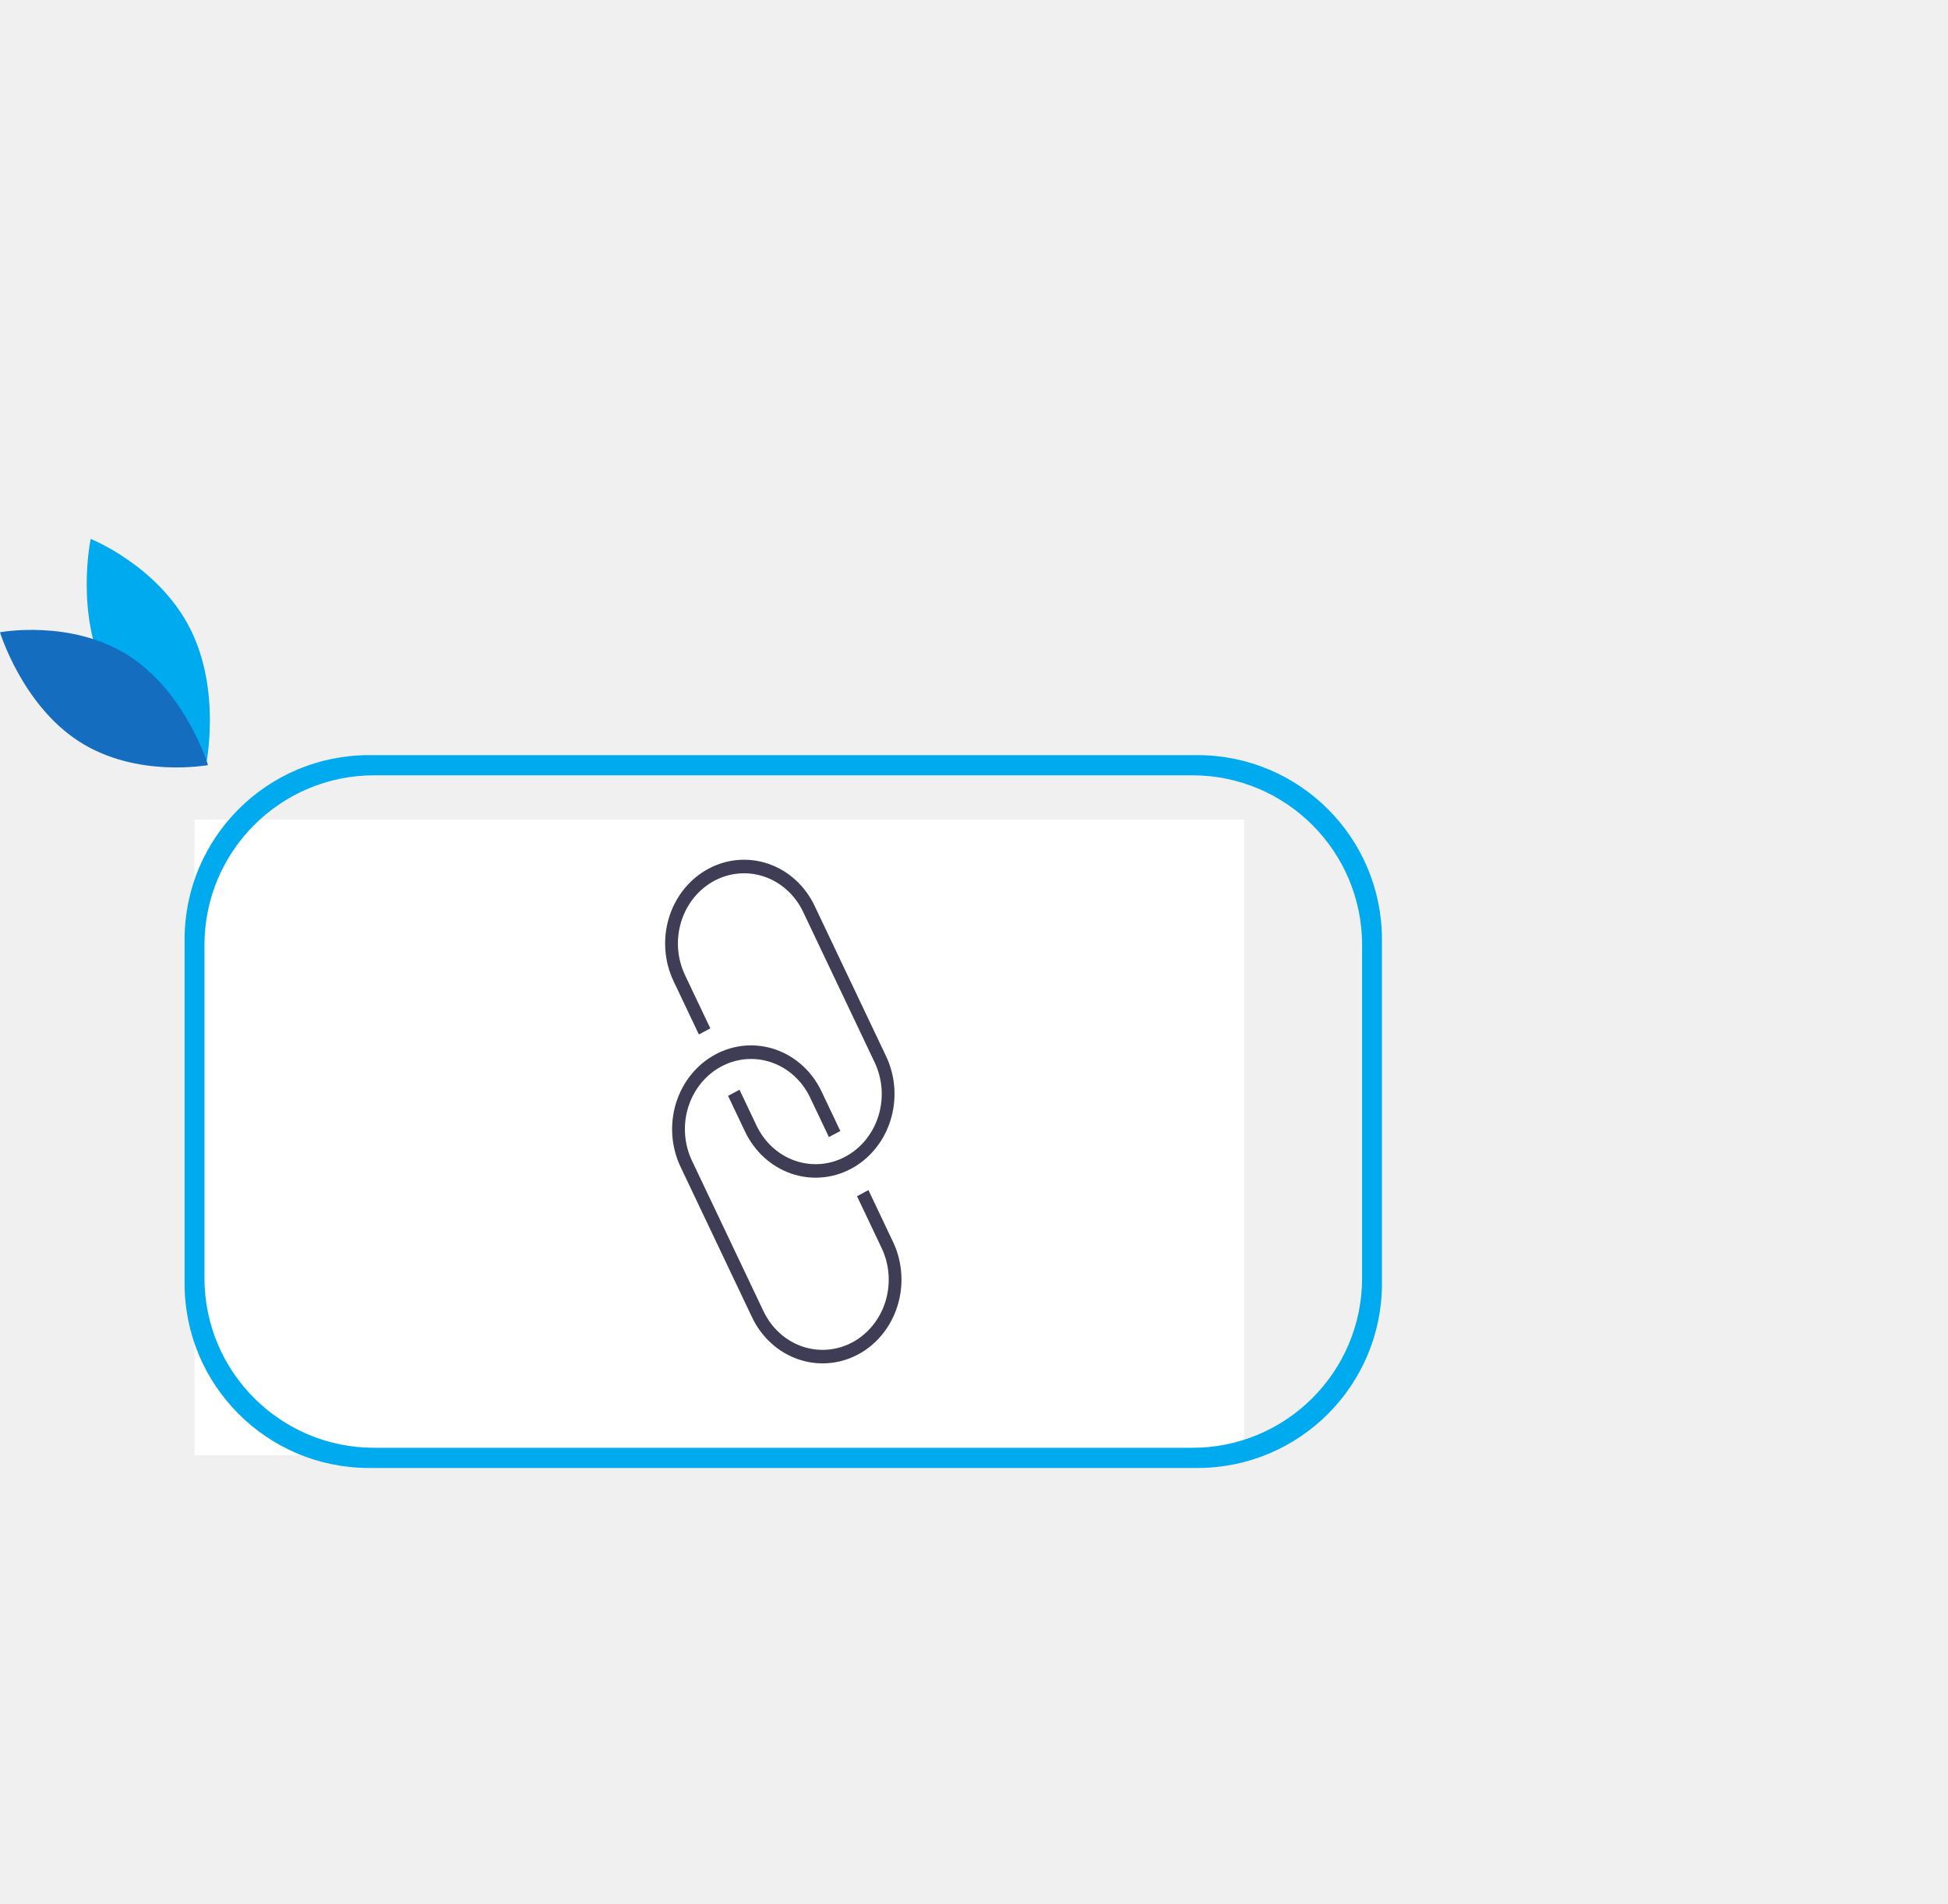
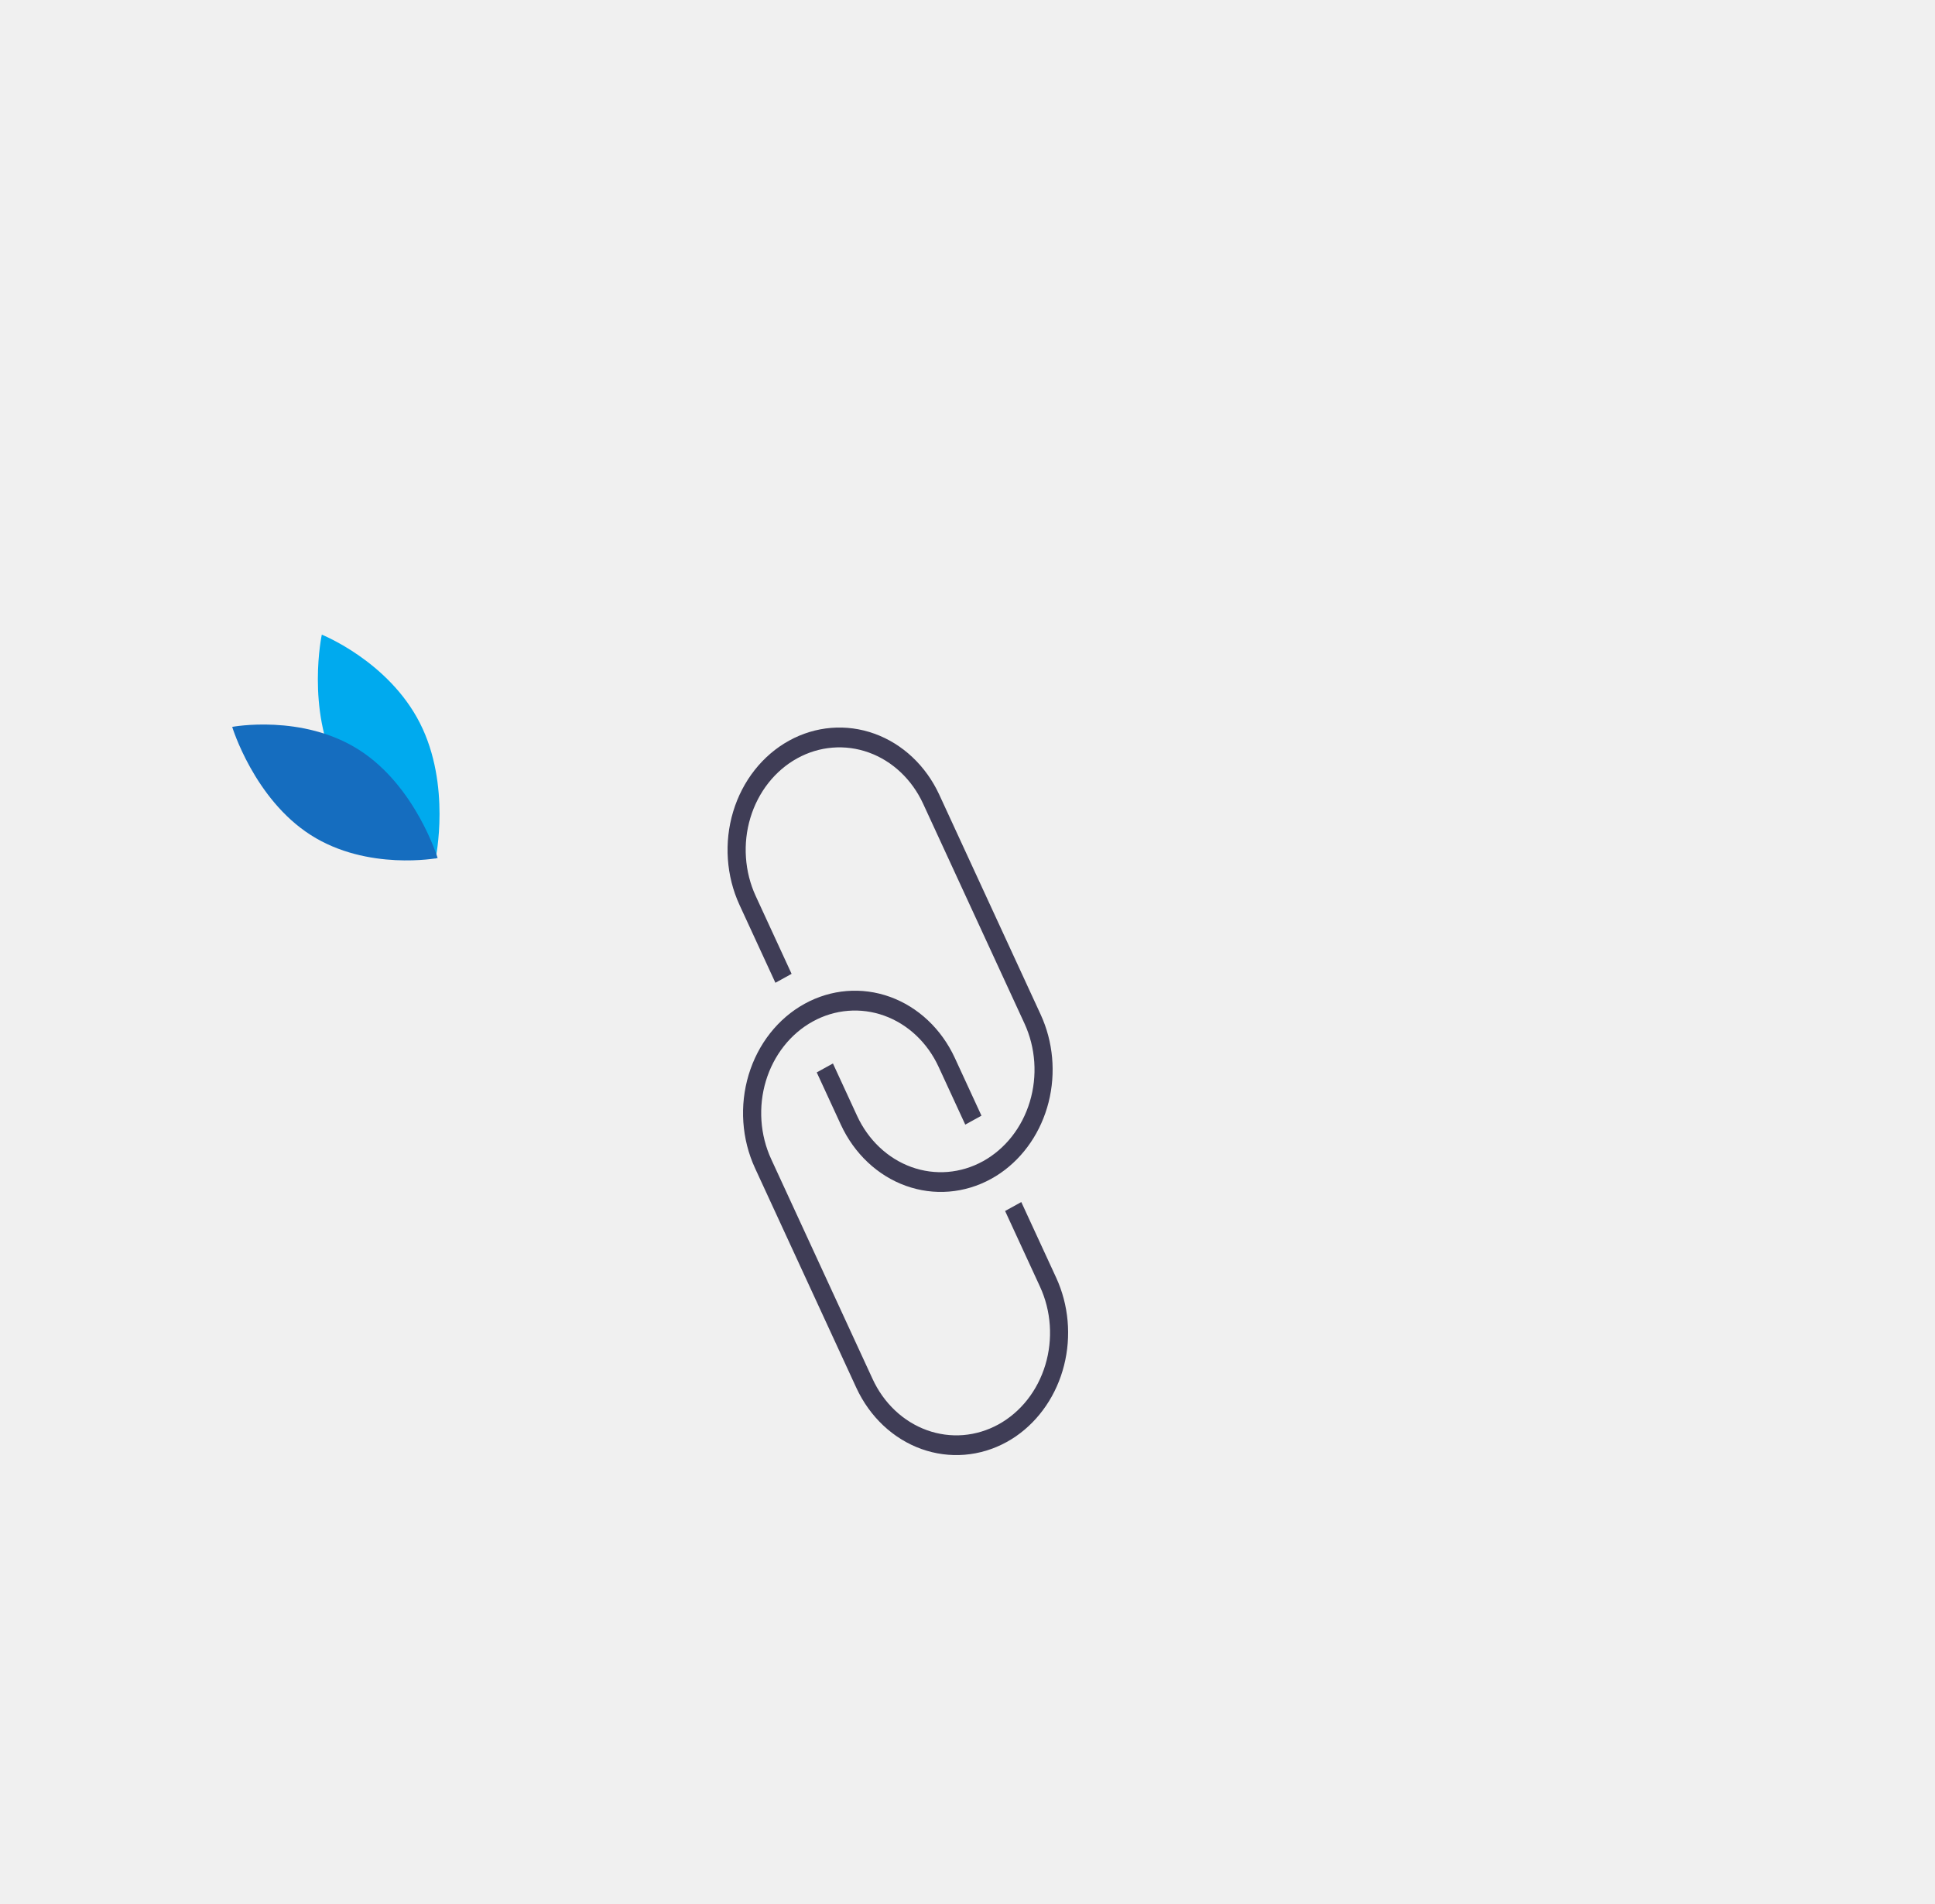
- <svg xmlns="http://www.w3.org/2000/svg" width="132" height="129" viewBox="0 0 132 129" fill="none">
-   <path d="M7.221 45.827C9.377 50.07 13.952 51.892 13.952 51.892C13.952 51.892 15.033 46.834 12.877 42.59C10.721 38.347 6.146 36.525 6.146 36.525C6.146 36.525 5.065 41.584 7.221 45.827Z" fill="#00AAEE" />
-   <path d="M8.703 44.43C12.595 46.915 14.095 51.852 14.095 51.852C14.095 51.852 9.283 52.759 5.391 50.274C1.499 47.788 0 42.852 0 42.852C0 42.852 4.811 41.945 8.703 44.43Z" fill="#156DBF" />
-   <path d="M84.3 55.545H13.184V98.624H84.3V55.545Z" fill="white" />
-   <path d="M58.126 78.94C57.981 79.038 57.83 79.128 57.674 79.212C56.407 79.888 54.939 80.003 53.592 79.532C52.245 79.061 51.129 78.042 50.488 76.699L49.334 74.27L50.109 73.856L51.263 76.284C51.528 76.842 51.894 77.34 52.34 77.748C52.786 78.156 53.303 78.467 53.862 78.662C54.422 78.858 55.012 78.935 55.599 78.889C56.186 78.842 56.759 78.674 57.285 78.392C57.81 78.111 58.279 77.722 58.663 77.248C59.047 76.775 59.34 76.225 59.524 75.632C59.708 75.038 59.78 74.412 59.736 73.789C59.692 73.165 59.533 72.558 59.267 72L54.422 61.802C54.156 61.244 53.79 60.747 53.344 60.339C52.898 59.931 52.381 59.621 51.822 59.426C51.263 59.23 50.673 59.153 50.086 59.2C49.499 59.246 48.926 59.415 48.401 59.696C47.875 59.978 47.407 60.366 47.023 60.84C46.639 61.313 46.346 61.862 46.162 62.455C45.978 63.049 45.906 63.675 45.949 64.298C45.993 64.921 46.152 65.528 46.417 66.086L48.133 69.697L47.358 70.111L45.643 66.501C45.004 65.156 44.895 63.598 45.339 62.168C45.783 60.738 46.745 59.554 48.011 58.876C49.278 58.198 50.746 58.082 52.093 58.553C53.441 59.023 54.557 60.043 55.196 61.387L60.042 71.585C60.64 72.845 60.775 74.295 60.421 75.655C60.067 77.015 59.249 78.186 58.126 78.94Z" fill="#3F3D56" />
-   <path d="M58.594 91.528C58.451 91.624 58.302 91.713 58.147 91.796C56.88 92.472 55.412 92.588 54.065 92.117C52.718 91.645 51.602 90.626 50.962 89.283L46.116 79.085C45.477 77.741 45.368 76.182 45.812 74.752C46.256 73.321 47.217 72.137 48.484 71.459C49.751 70.781 51.219 70.665 52.567 71.136C53.914 71.607 55.031 72.627 55.669 73.972L56.942 76.651L56.168 77.065L54.895 74.386C54.63 73.828 54.264 73.332 53.818 72.924C53.372 72.516 52.855 72.206 52.295 72.01C51.736 71.815 51.146 71.738 50.559 71.784C49.972 71.831 49.4 71.999 48.874 72.281C48.349 72.562 47.88 72.951 47.496 73.424C47.112 73.897 46.82 74.446 46.635 75.04C46.451 75.633 46.379 76.259 46.423 76.882C46.467 77.505 46.625 78.113 46.891 78.671L51.736 88.869C52.001 89.427 52.367 89.924 52.813 90.332C53.259 90.74 53.776 91.051 54.336 91.247C54.895 91.443 55.485 91.519 56.072 91.473C56.659 91.427 57.232 91.258 57.758 90.977C58.284 90.695 58.752 90.306 59.136 89.833C59.52 89.359 59.813 88.81 59.997 88.216C60.181 87.623 60.253 86.996 60.209 86.373C60.165 85.75 60.006 85.142 59.741 84.584L58.073 81.074L58.847 80.659L60.515 84.17C61.112 85.43 61.246 86.882 60.891 88.242C60.536 89.602 59.718 90.773 58.594 91.528Z" fill="#3F3D56" />
-   <path d="M81.144 99.242C87.91 99.242 93.394 93.758 93.394 86.992V63.679C93.394 56.913 87.91 51.429 81.144 51.429H25.008C18.242 51.429 12.758 56.913 12.758 63.679V86.992C12.758 93.758 18.242 99.242 25.008 99.242H81.144ZM25.355 98.374C18.865 98.374 13.605 93.113 13.605 86.624V64.047C13.605 57.558 18.865 52.297 25.355 52.297H80.798C87.287 52.297 92.548 57.558 92.548 64.047V86.624C92.548 93.113 87.287 98.374 80.798 98.374H25.355Z" fill="#00AAEE" stroke="#00AAEE" stroke-width="0.5" />
+ <svg xmlns="http://www.w3.org/2000/svg" width="125" height="123" viewBox="0 0 125 123" fill="none">
+   <g id="undraw_link_shortener_mvf6 1">
+     <path id="Vector" d="M21.801 49.758C23.831 53.754 28.139 55.469 28.139 55.469C28.139 55.469 29.156 50.706 27.126 46.711C25.096 42.715 20.788 41 20.788 41C20.788 41 19.771 45.763 21.801 49.758Z" fill="#00AAEE" />
+     <path id="Vector_2" d="M23.195 48.443C26.86 50.783 28.271 55.431 28.271 55.431C28.271 55.431 23.741 56.285 20.076 53.945C16.411 51.605 15 46.957 15 46.957C15 46.957 19.53 46.103 23.195 48.443Z" fill="#156DBF" />
+     <path id="Vector_3" d="M64.638 75.778C64.441 75.914 64.238 76.04 64.027 76.156C62.315 77.098 60.332 77.258 58.512 76.603C56.692 75.947 55.184 74.528 54.32 72.658L52.761 69.278L53.807 68.701L55.366 72.081C55.724 72.858 56.218 73.551 56.821 74.119C57.423 74.687 58.122 75.119 58.878 75.392C59.633 75.664 60.43 75.771 61.224 75.707C62.017 75.642 62.791 75.407 63.501 75.016C64.211 74.624 64.844 74.083 65.363 73.423C65.882 72.764 66.277 71.999 66.526 71.173C66.775 70.347 66.872 69.475 66.813 68.607C66.753 67.739 66.538 66.893 66.18 66.117L59.633 51.92C59.275 51.143 58.781 50.452 58.178 49.884C57.575 49.316 56.877 48.884 56.121 48.612C55.366 48.34 54.569 48.233 53.776 48.298C52.983 48.362 52.209 48.597 51.499 48.989C50.789 49.381 50.157 49.921 49.638 50.58C49.119 51.239 48.724 52.004 48.475 52.83C48.226 53.656 48.128 54.527 48.188 55.395C48.247 56.262 48.461 57.108 48.819 57.885L51.137 62.911L50.091 63.488L47.773 58.462C46.911 56.59 46.763 54.42 47.363 52.429C47.963 50.439 49.262 48.791 50.973 47.847C52.684 46.903 54.668 46.741 56.488 47.397C58.308 48.052 59.816 49.472 60.679 51.343L67.226 65.54C68.034 67.293 68.217 69.313 67.739 71.205C67.26 73.098 66.155 74.728 64.638 75.778Z" fill="#3F3D56" />
+     <path id="Vector_4" d="M65.634 92.783C65.44 92.917 65.238 93.041 65.03 93.156C63.318 94.098 61.334 94.258 59.514 93.603C57.694 92.947 56.186 91.528 55.321 89.658L48.774 75.463C47.911 73.591 47.763 71.421 48.363 69.43C48.963 67.439 50.262 65.791 51.973 64.847C53.685 63.903 55.669 63.741 57.49 64.397C59.311 65.053 60.819 66.473 61.682 68.345L63.402 72.074L62.355 72.651L60.635 68.922C60.277 68.145 59.783 67.453 59.18 66.886C58.577 66.318 57.879 65.886 57.123 65.614C56.368 65.342 55.571 65.235 54.778 65.3C53.985 65.364 53.211 65.599 52.501 65.991C51.791 66.382 51.158 66.923 50.639 67.582C50.12 68.241 49.725 69.005 49.476 69.831C49.227 70.657 49.13 71.529 49.189 72.396C49.248 73.263 49.462 74.109 49.821 74.886L56.368 89.082C56.725 89.859 57.22 90.551 57.822 91.119C58.425 91.687 59.124 92.119 59.88 92.392C60.635 92.664 61.433 92.771 62.226 92.707C63.019 92.642 63.793 92.407 64.504 92.016C65.214 91.624 65.847 91.083 66.366 90.424C66.885 89.764 67.28 89 67.529 88.173C67.778 87.347 67.875 86.475 67.816 85.608C67.756 84.74 67.541 83.894 67.182 83.117L64.929 78.231L65.975 77.654L68.229 82.54C69.036 84.295 69.217 86.316 68.737 88.209C68.258 90.102 67.151 91.732 65.634 92.783Z" fill="#3F3D56" />
+   </g>
</svg>
